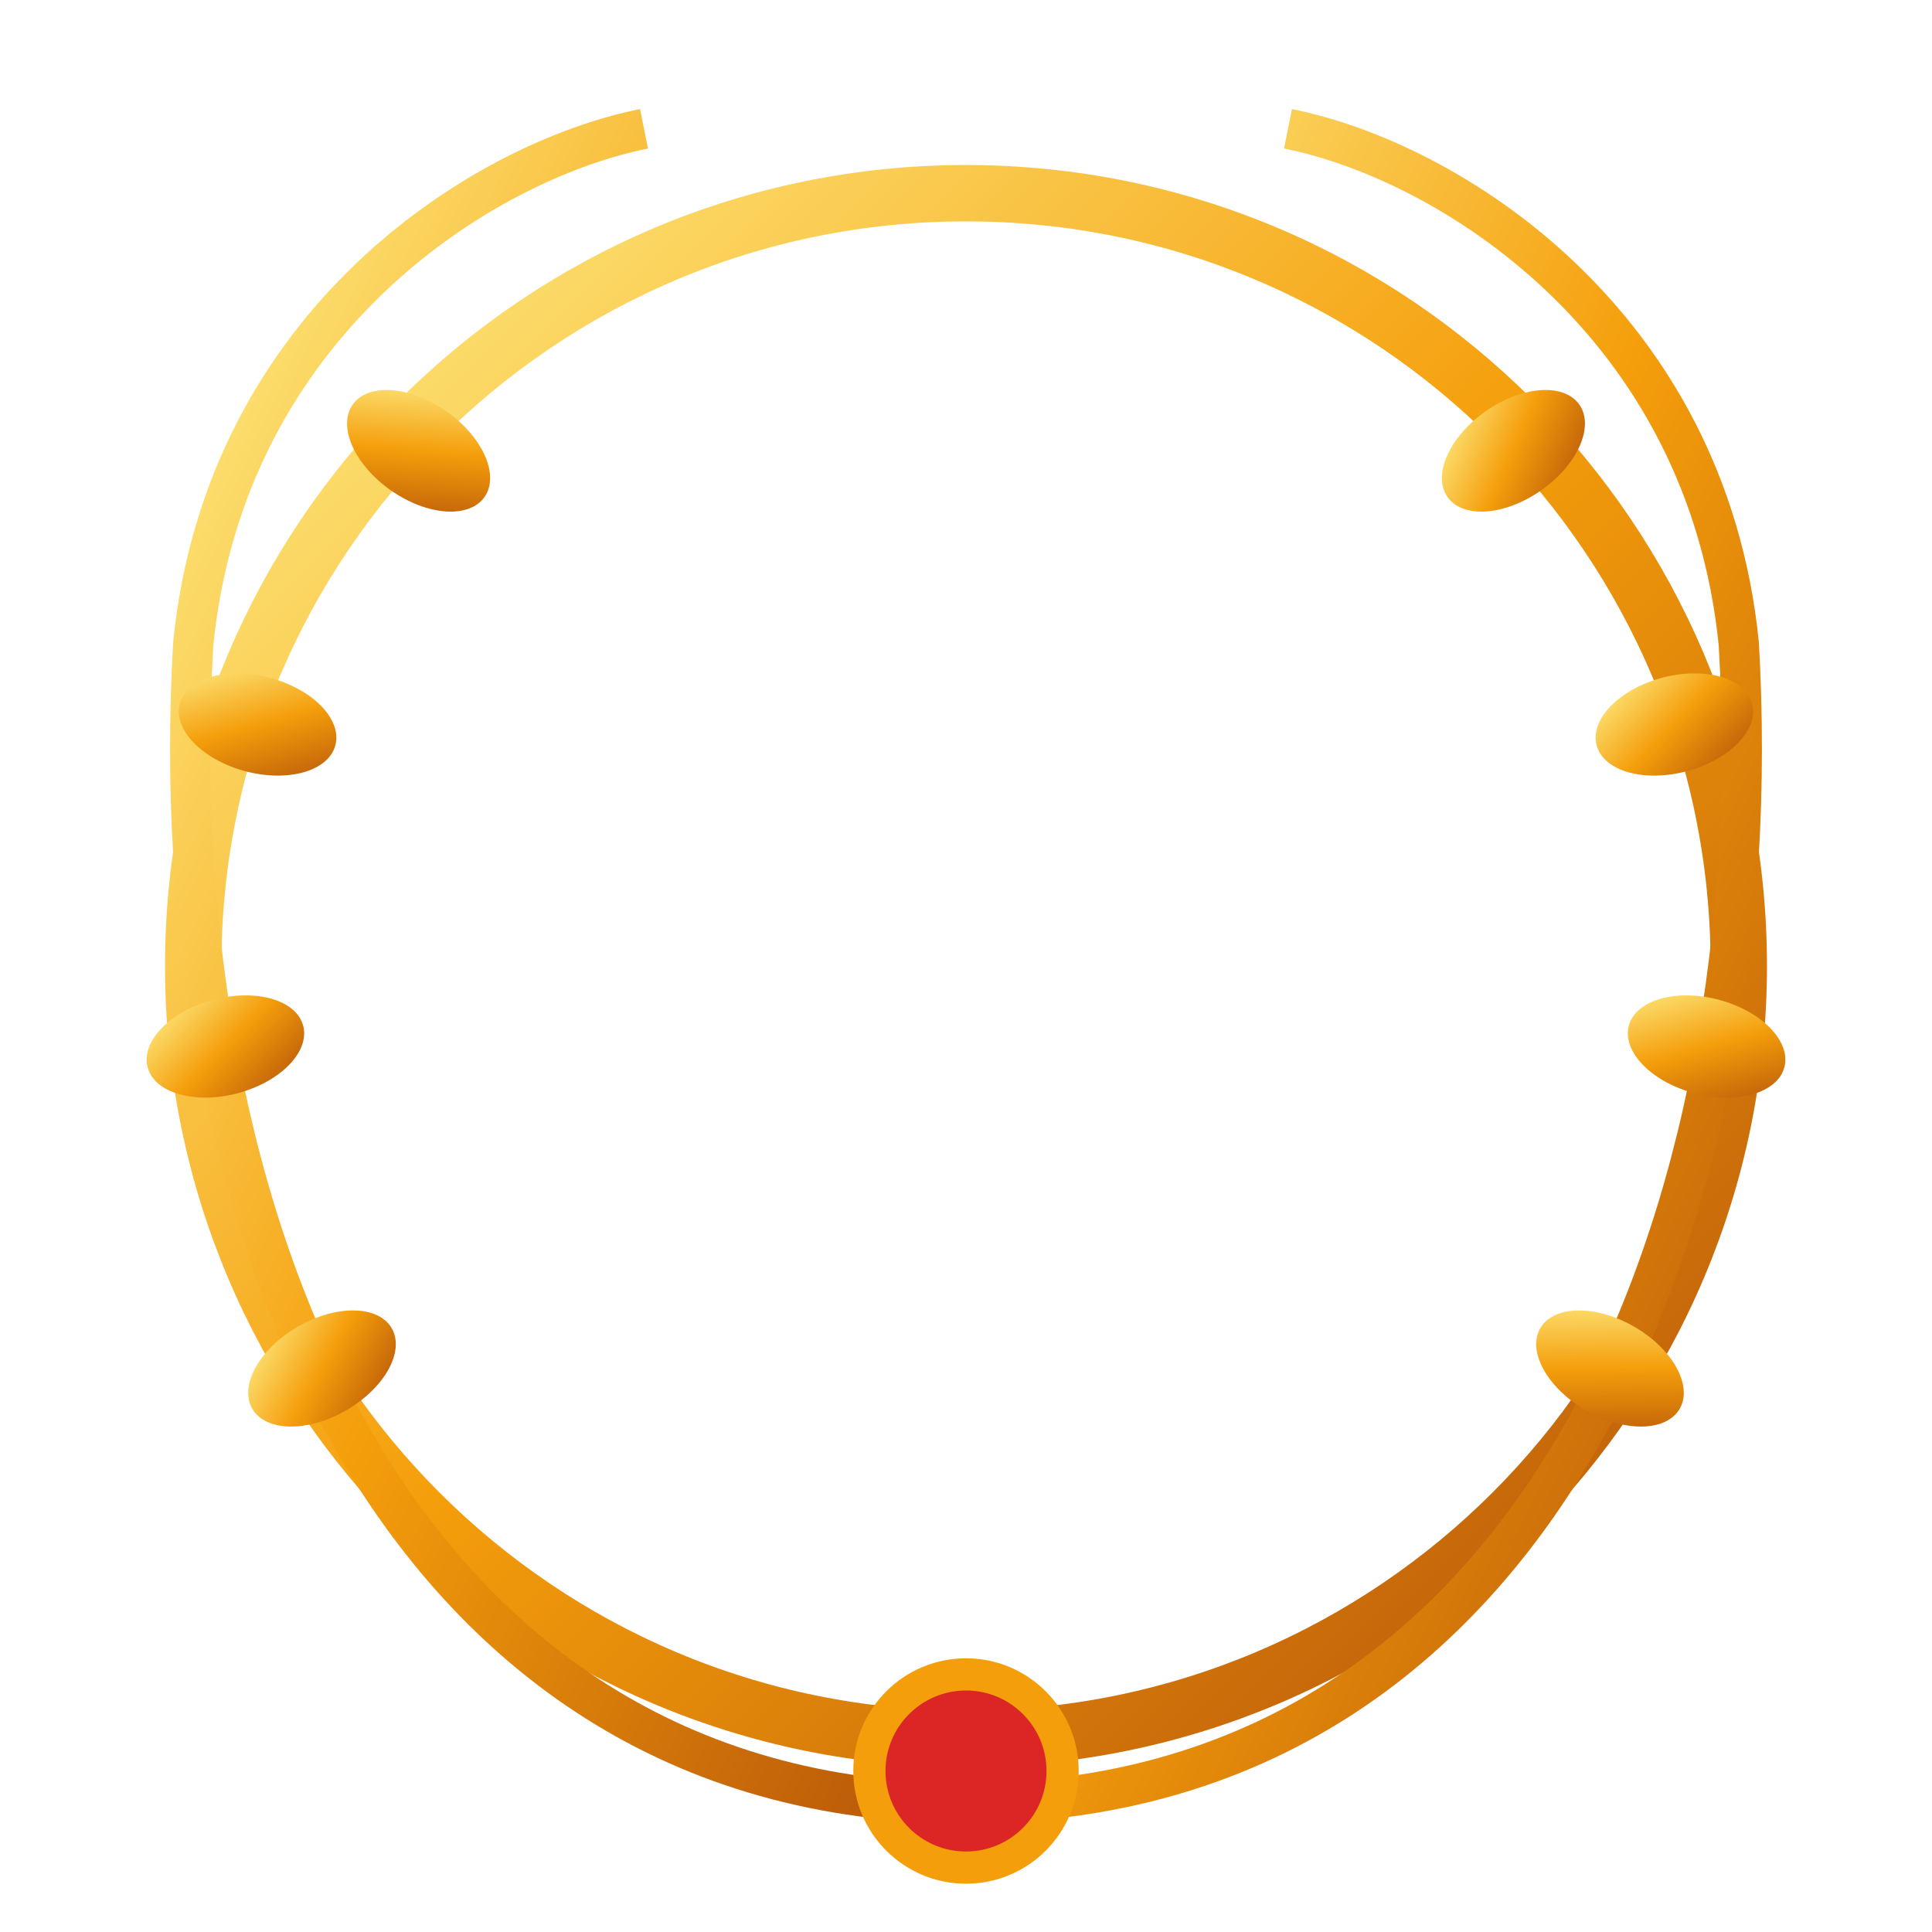
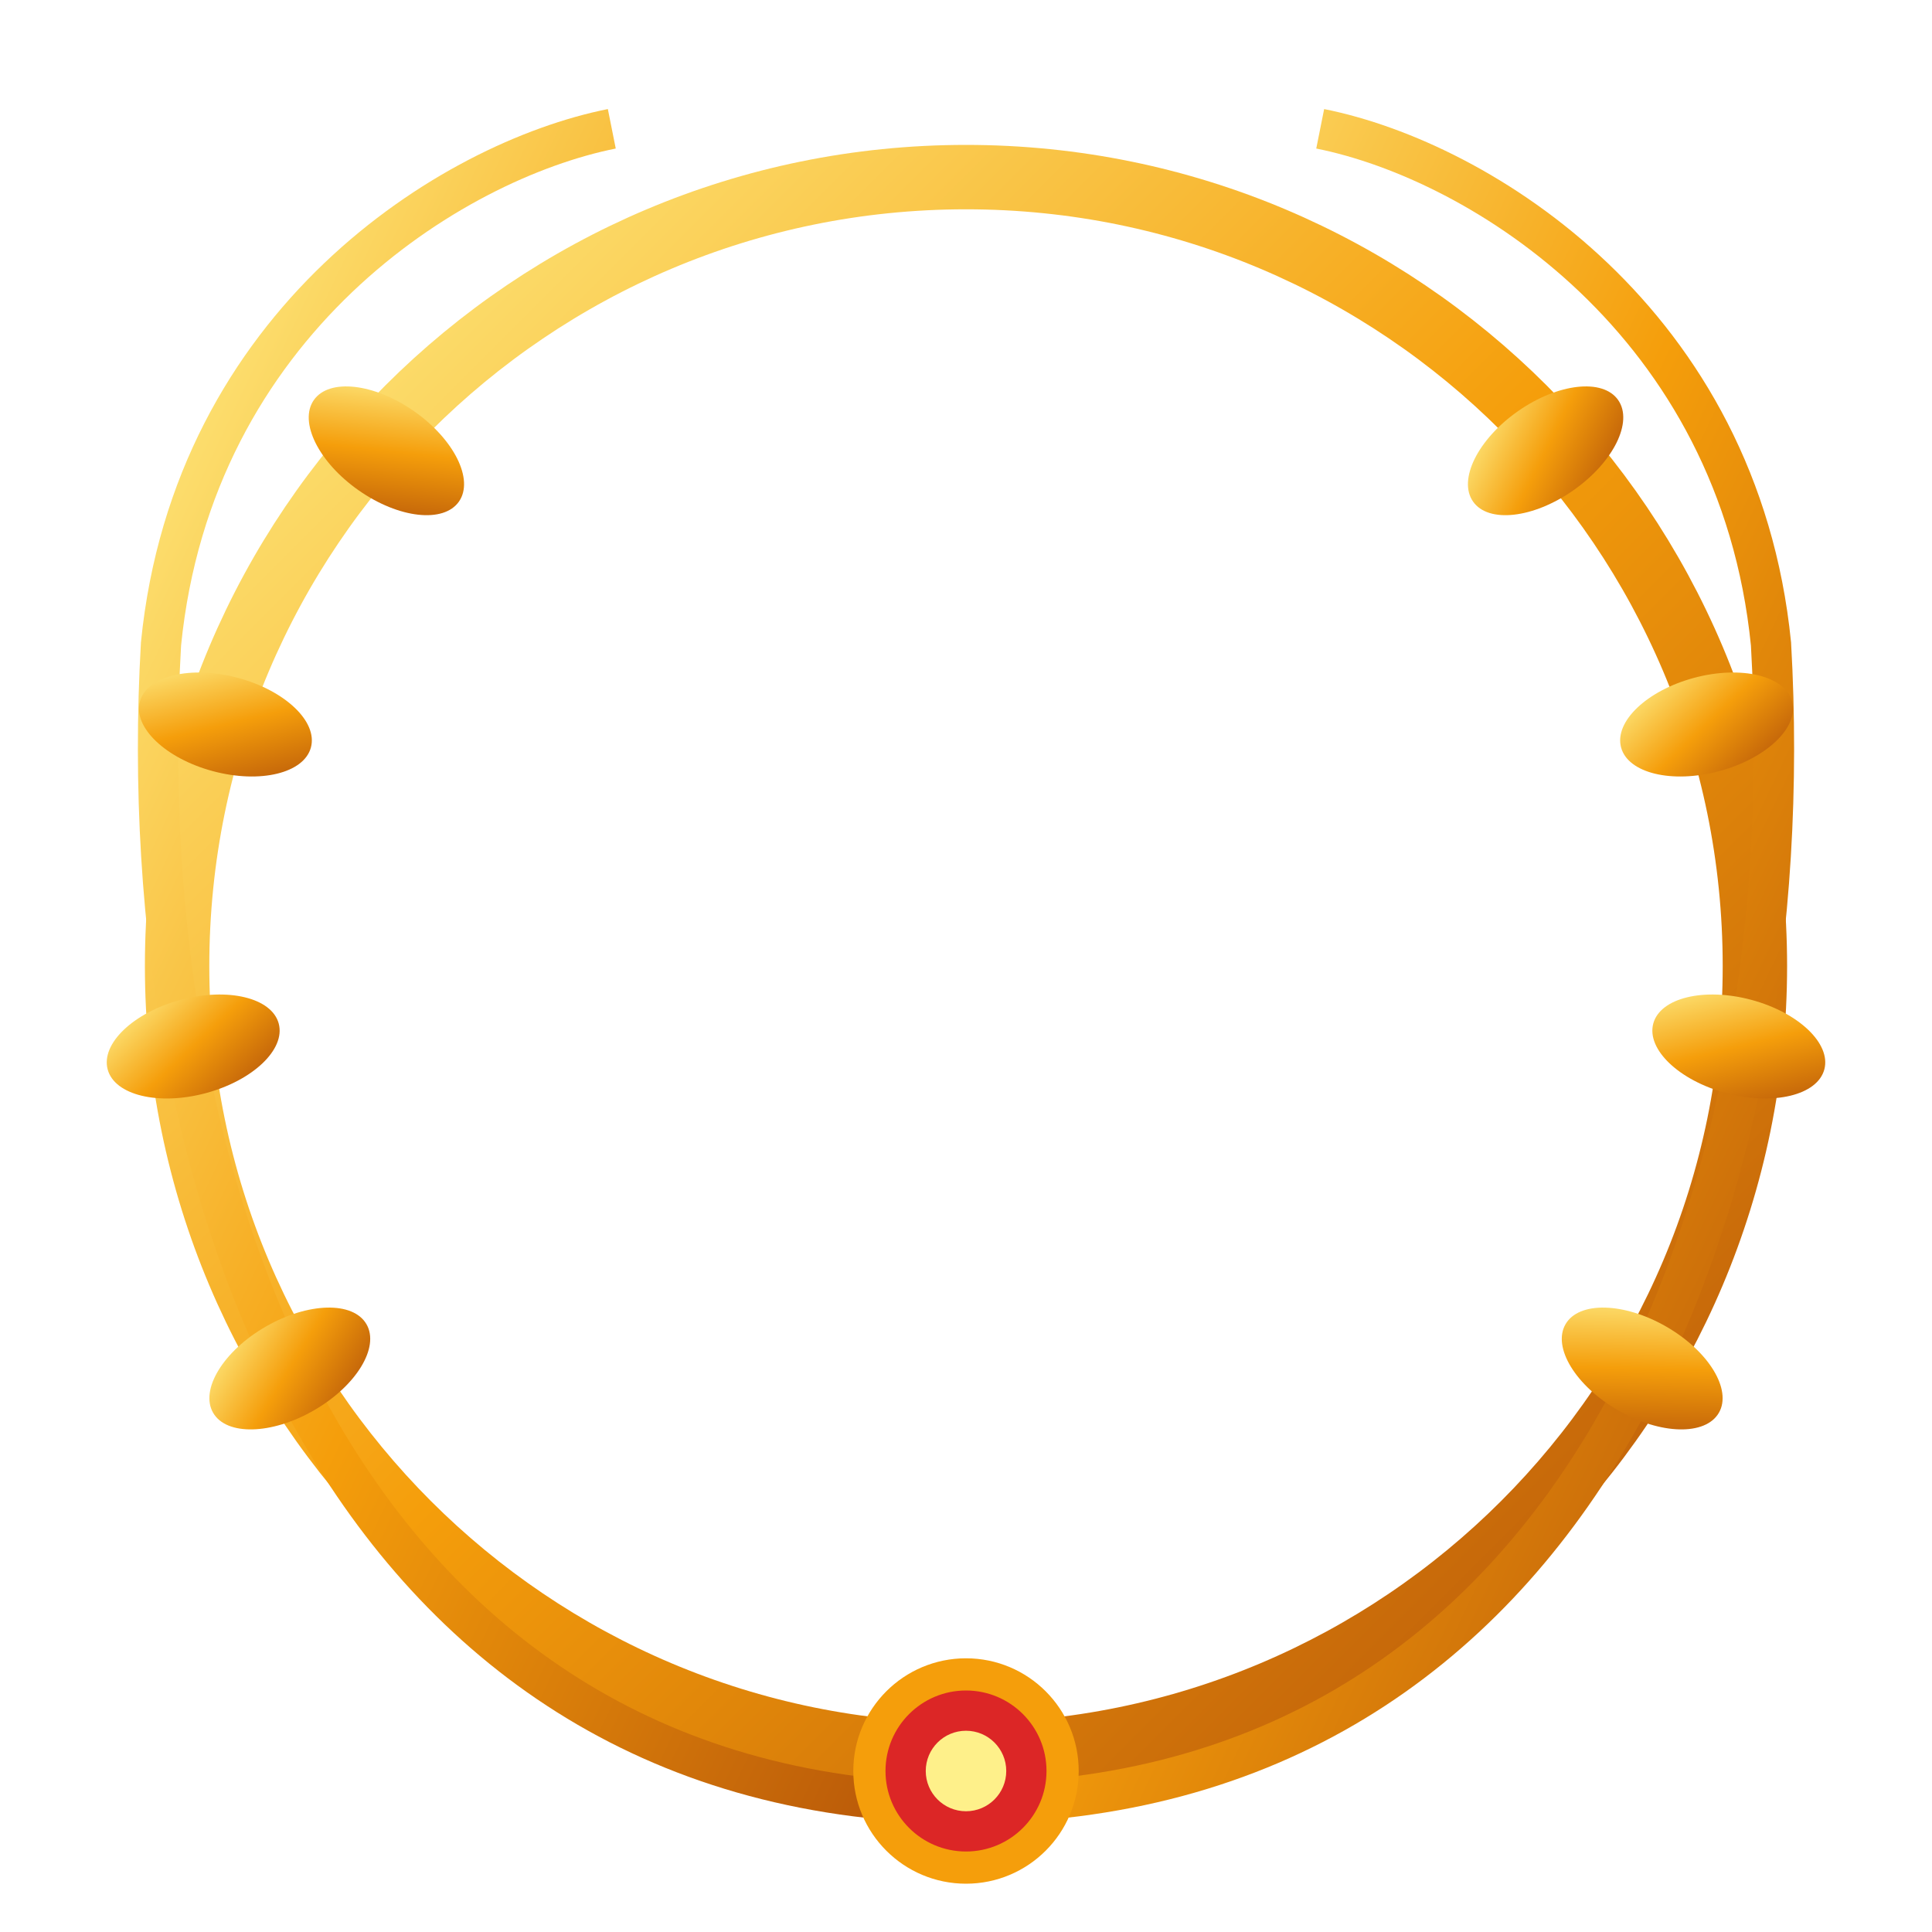
<svg xmlns="http://www.w3.org/2000/svg" viewBox="0 0 120 120">
  <defs>
    <linearGradient id="gold_l" x1="0%" y1="0%" x2="100%" y2="100%">
      <stop offset="0%" stop-color="#fef08a" />
      <stop offset="50%" stop-color="#f59e0b" />
      <stop offset="100%" stop-color="#b45309" />
    </linearGradient>
  </defs>
-   <circle cx="60" cy="60" r="48" fill="none" stroke="url(#gold_l)" stroke-width="3.5" />
-   <path d="M60 112 C24 112 10 75 12 40 C14 20 30 10 40 8" fill="none" stroke="url(#gold_l)" stroke-width="2.5" />
-   <ellipse cx="20" cy="85" rx="5" ry="3" fill="url(#gold_l)" transform="rotate(-30 20 85)" />
-   <ellipse cx="14" cy="65" rx="5" ry="3" fill="url(#gold_l)" transform="rotate(-15 14 65)" />
-   <ellipse cx="16" cy="45" rx="5" ry="3" fill="url(#gold_l)" transform="rotate(15 16 45)" />
-   <ellipse cx="26" cy="28" rx="5" ry="3" fill="url(#gold_l)" transform="rotate(35 26 28)" />
-   <path d="M60 112 C96 112 110 75 108 40 C106 20 90 10 80 8" fill="none" stroke="url(#gold_l)" stroke-width="2.5" />
-   <ellipse cx="100" cy="85" rx="5" ry="3" fill="url(#gold_l)" transform="rotate(30 100 85)" />
-   <ellipse cx="106" cy="65" rx="5" ry="3" fill="url(#gold_l)" transform="rotate(15 106 65)" />
-   <ellipse cx="104" cy="45" rx="5" ry="3" fill="url(#gold_l)" transform="rotate(-15 104 45)" />
-   <ellipse cx="94" cy="28" rx="5" ry="3" fill="url(#gold_l)" transform="rotate(-35 94 28)" />
+   <circle cx="60" cy="60" r="49" fill="none" stroke="url(#gold_l)" stroke-width="4" />
+   <path d="M60 112 C22 112 8 75 10 40 C12 20 28 10 38 8" fill="none" stroke="url(#gold_l)" stroke-width="2.5" />
+   <ellipse cx="18" cy="85" rx="5.5" ry="3" fill="url(#gold_l)" transform="rotate(-30 18 85)" />
+   <ellipse cx="12" cy="65" rx="5.5" ry="3" fill="url(#gold_l)" transform="rotate(-15 12 65)" />
+   <ellipse cx="14" cy="45" rx="5.5" ry="3" fill="url(#gold_l)" transform="rotate(15 14 45)" />
+   <ellipse cx="24" cy="28" rx="5.5" ry="3" fill="url(#gold_l)" transform="rotate(35 24 28)" />
+   <path d="M60 112 C98 112 112 75 110 40 C108 20 92 10 82 8" fill="none" stroke="url(#gold_l)" stroke-width="2.5" />
+   <ellipse cx="102" cy="85" rx="5.5" ry="3" fill="url(#gold_l)" transform="rotate(30 102 85)" />
+   <ellipse cx="108" cy="65" rx="5.5" ry="3" fill="url(#gold_l)" transform="rotate(15 108 65)" />
+   <ellipse cx="106" cy="45" rx="5.5" ry="3" fill="url(#gold_l)" transform="rotate(-15 106 45)" />
+   <ellipse cx="96" cy="28" rx="5.5" ry="3" fill="url(#gold_l)" transform="rotate(-35 96 28)" />
  <circle cx="60" cy="110" r="6" fill="#dc2626" stroke="#f59e0b" stroke-width="2" />
+   <circle cx="60" cy="110" r="2.5" fill="#fef08a" />
</svg>
